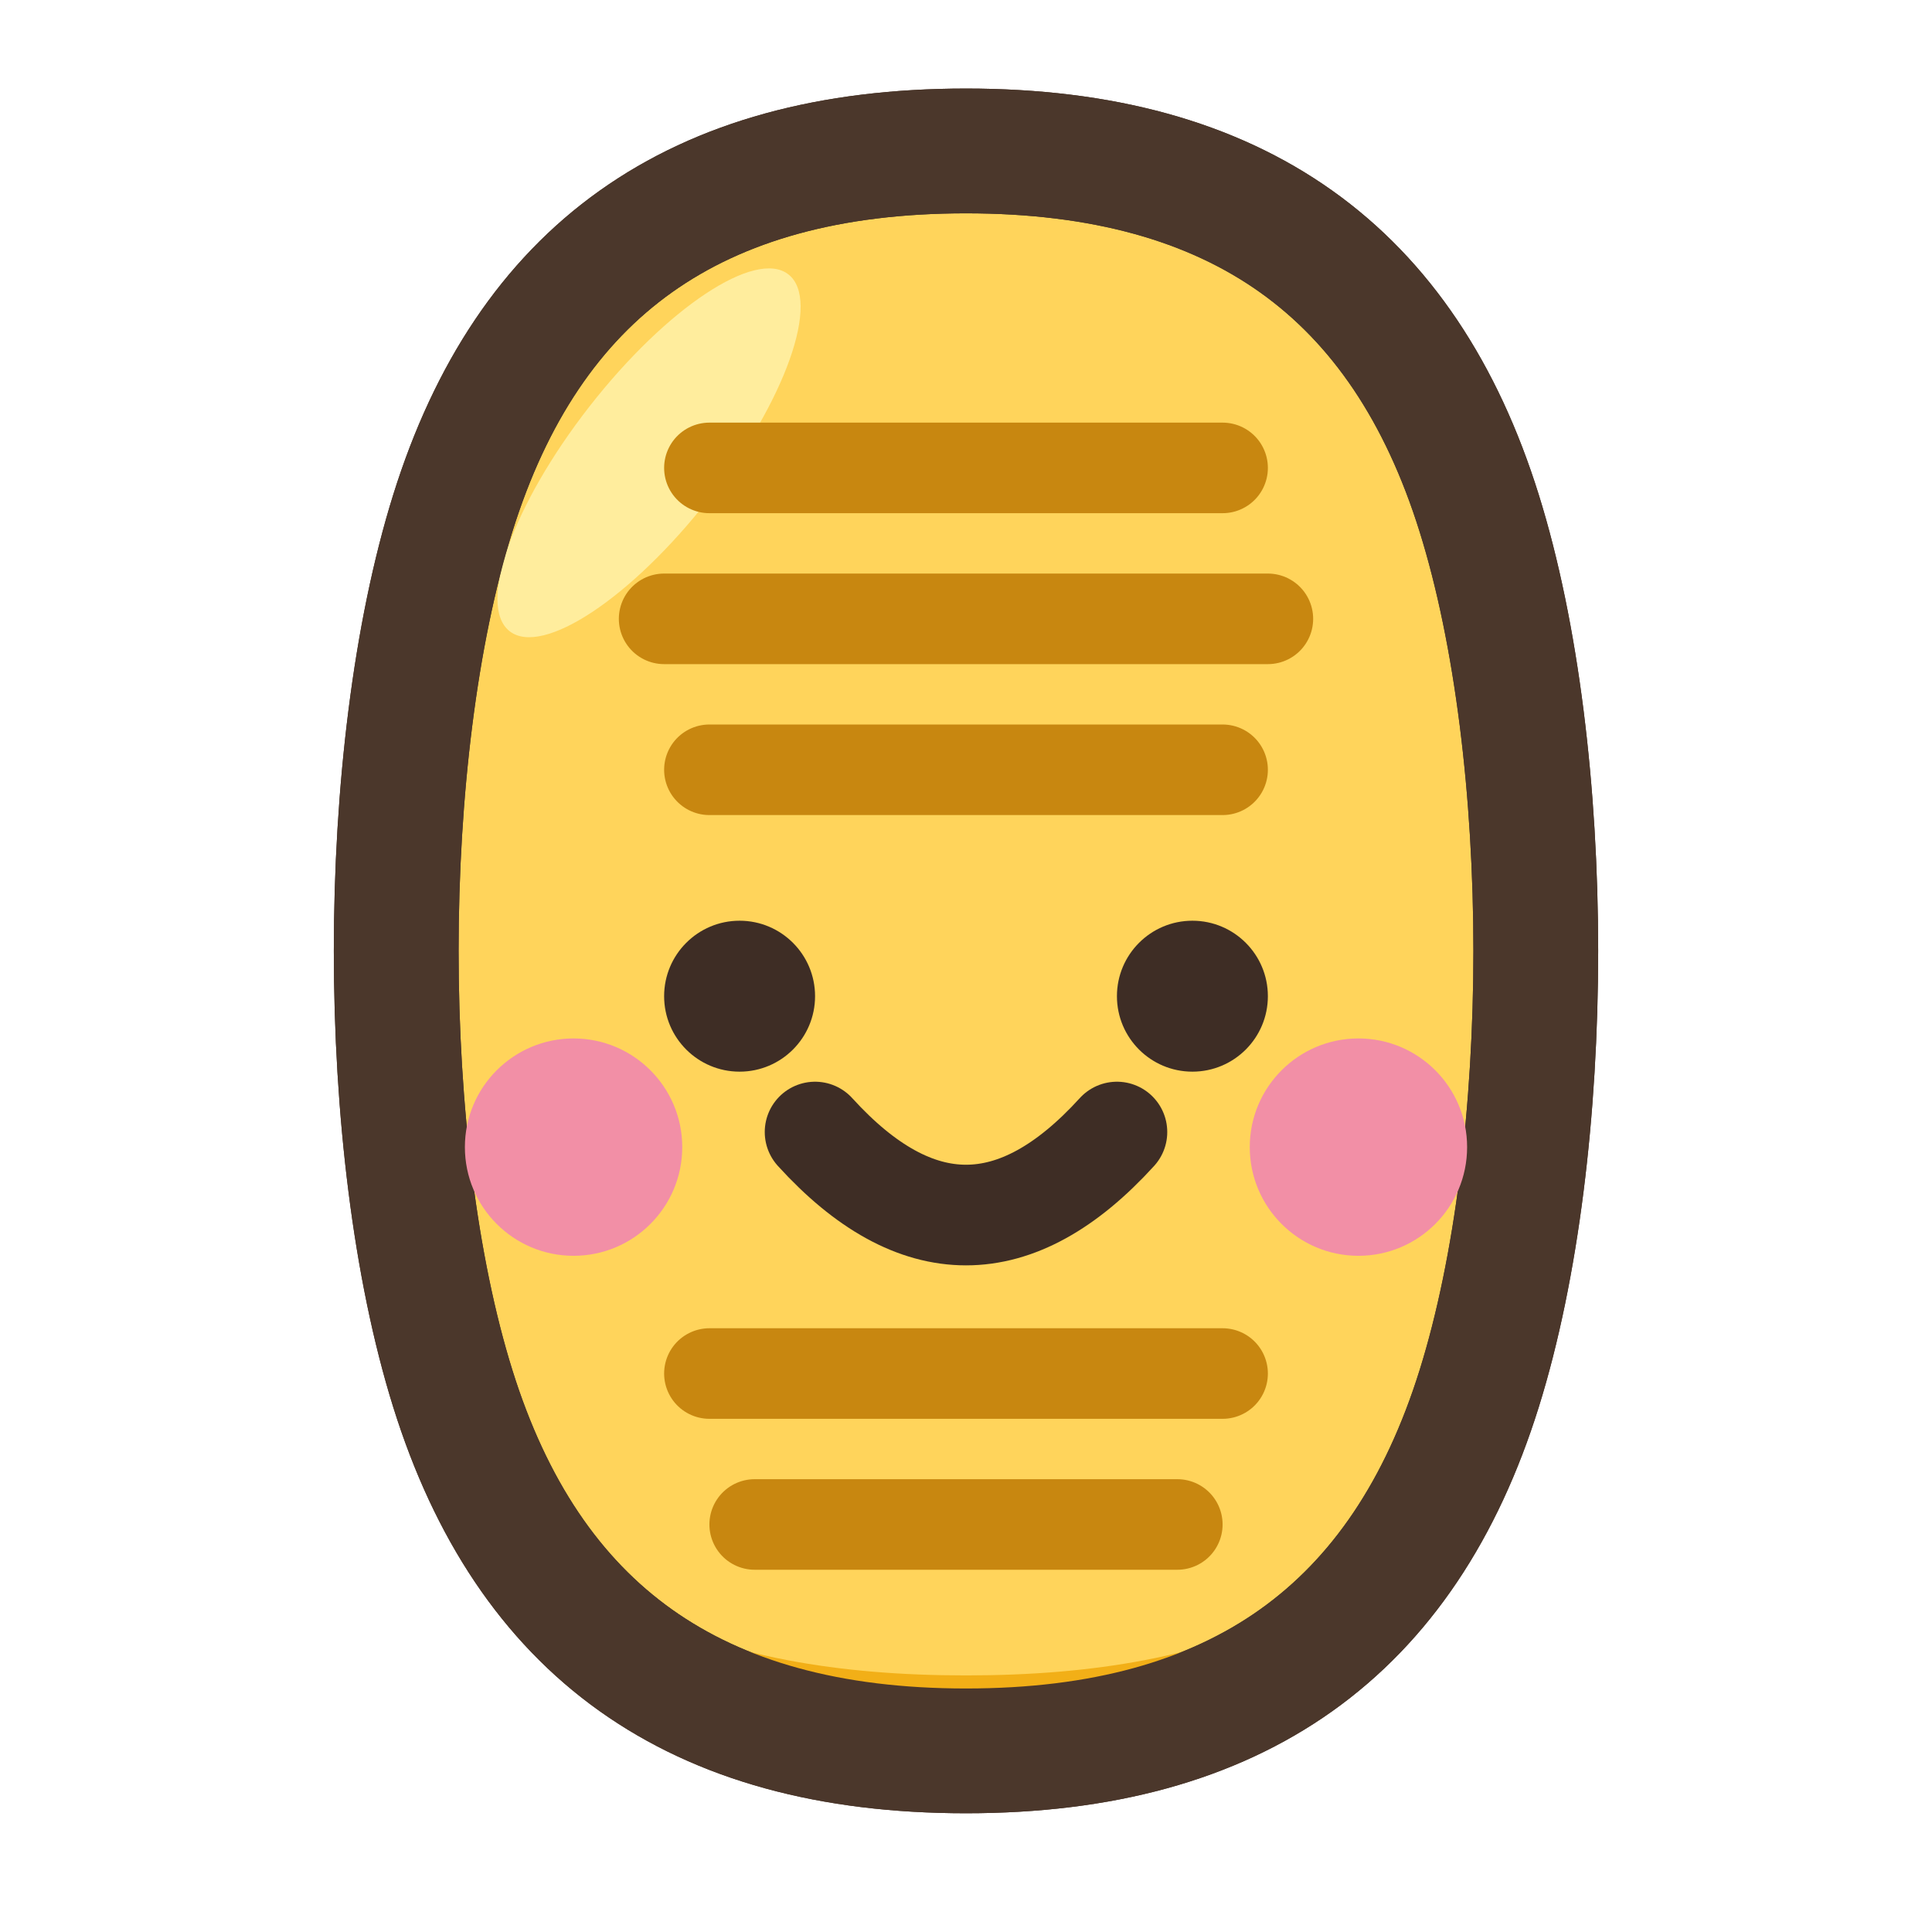
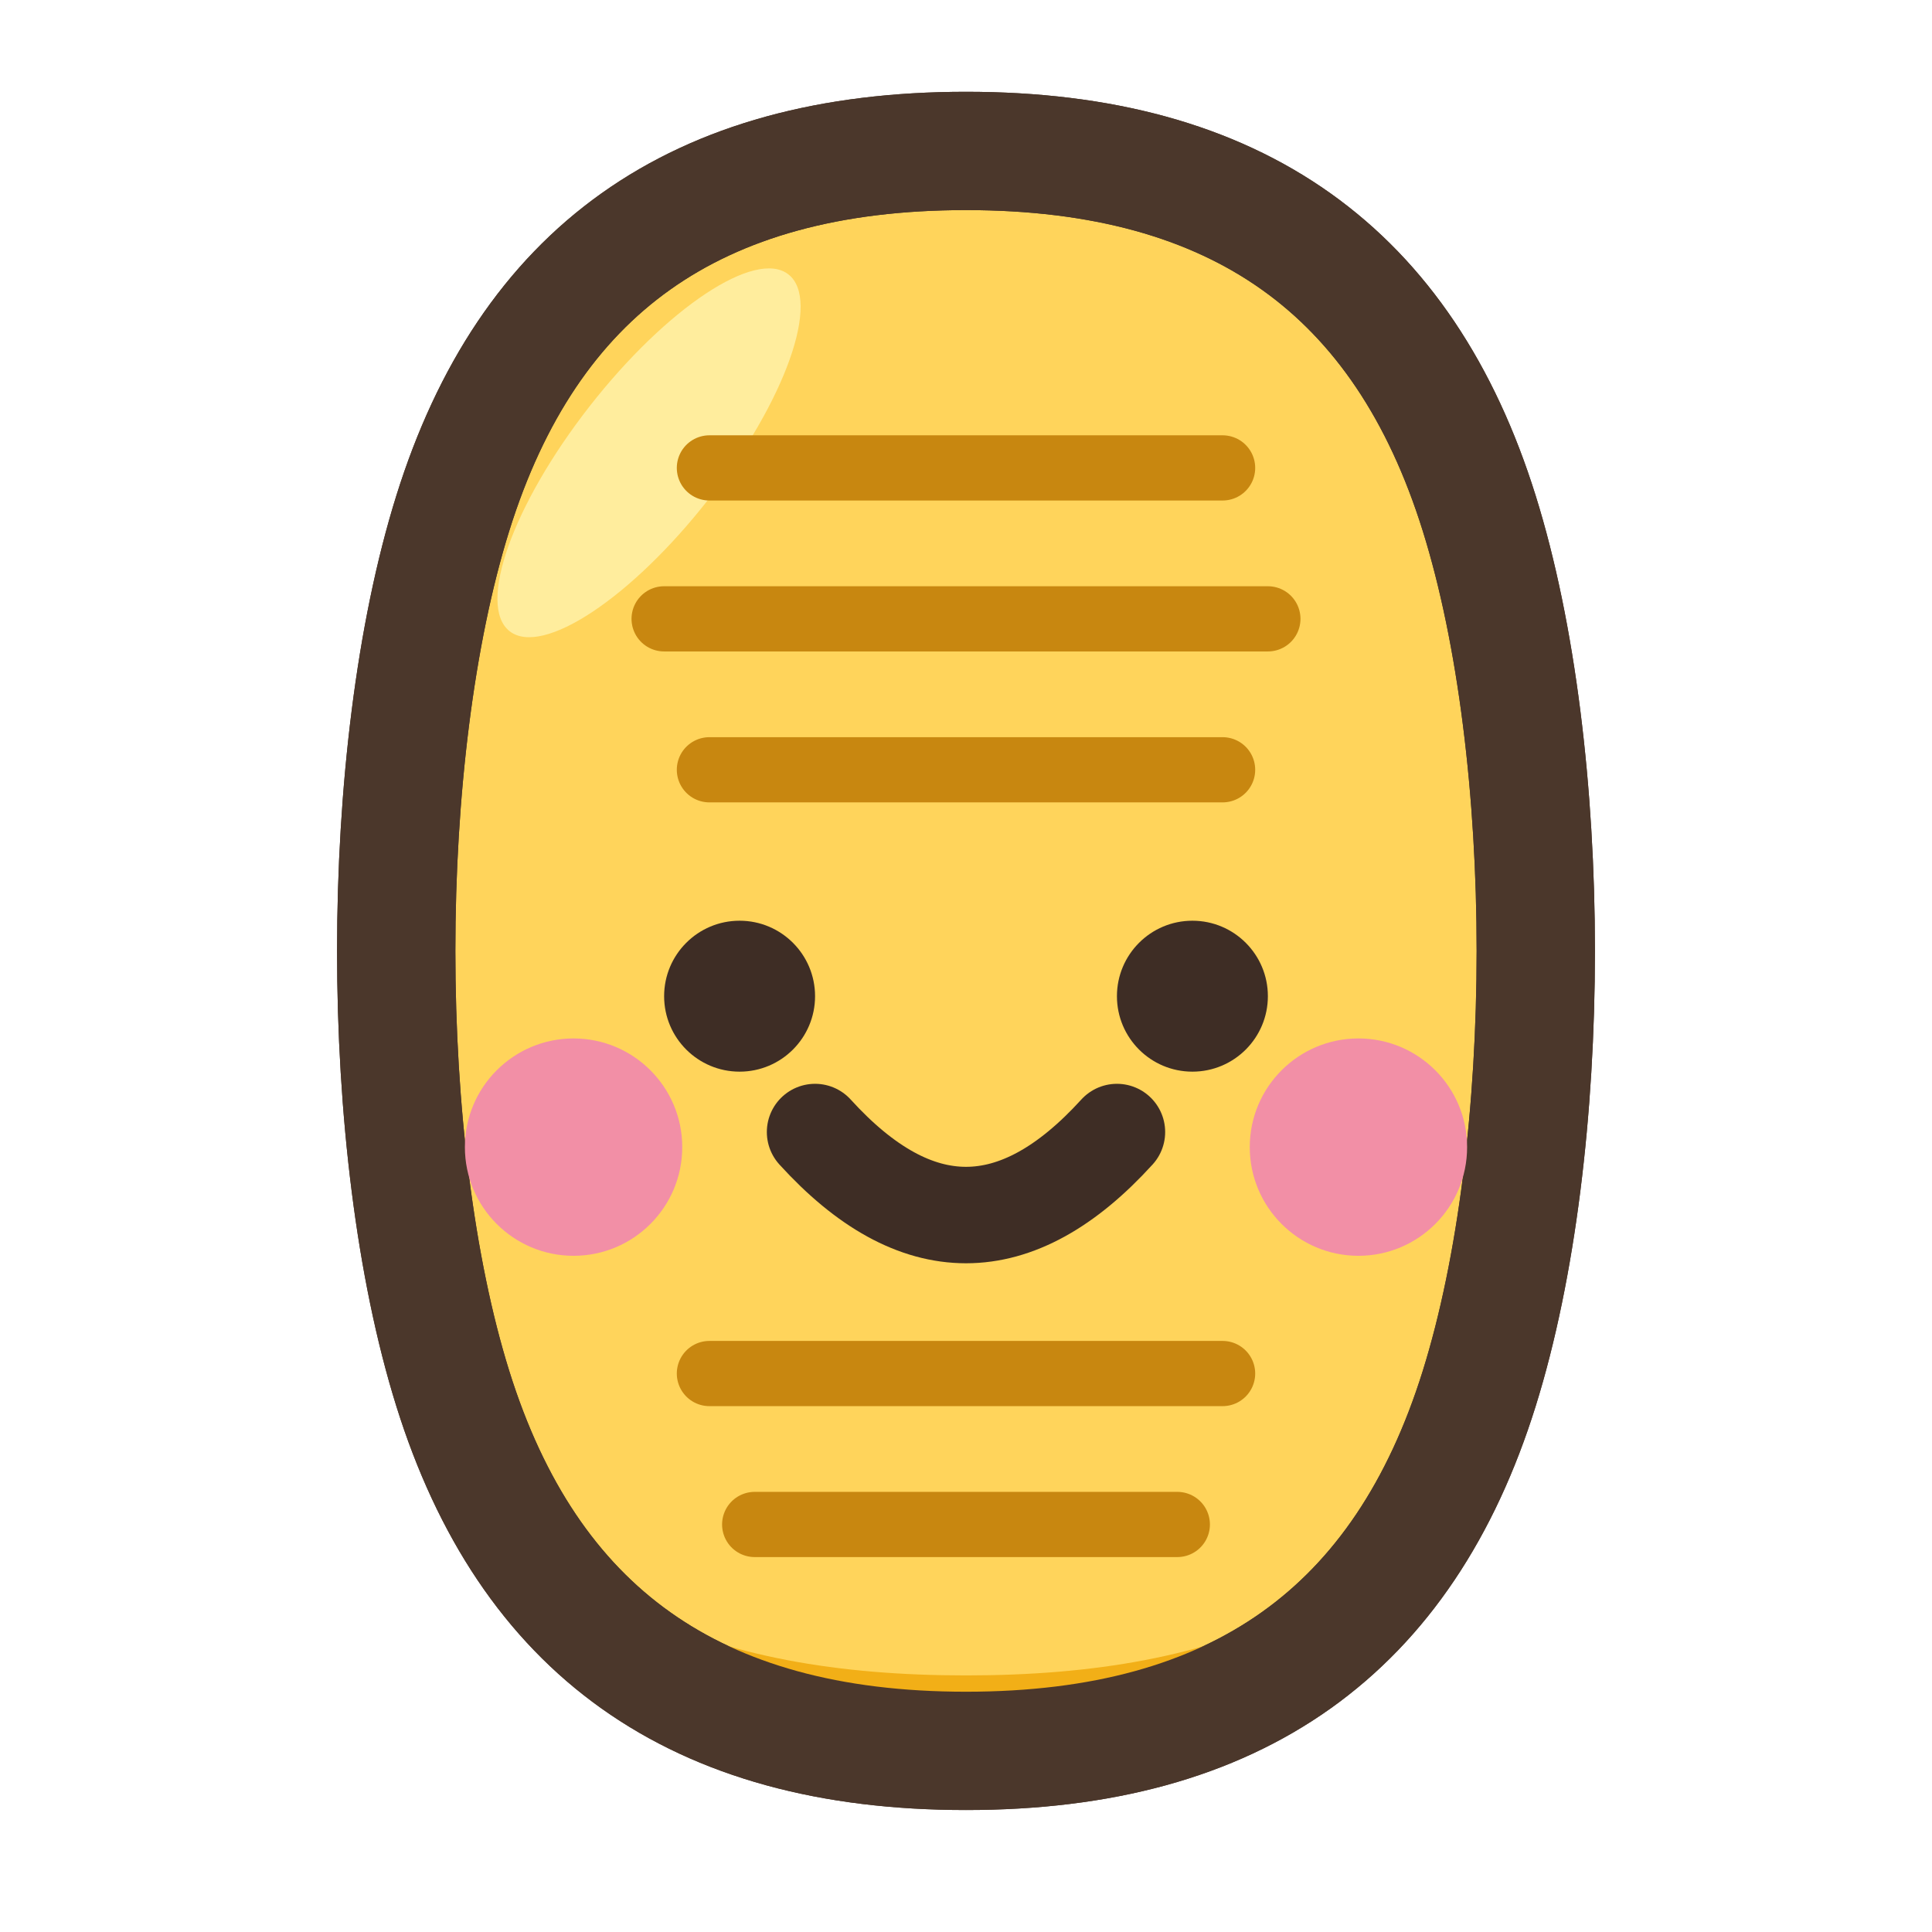
- <svg xmlns="http://www.w3.org/2000/svg" width="48" height="48" viewBox="0 0 128 128" role="img" aria-label="Kane">
+ <svg xmlns="http://www.w3.org/2000/svg" viewBox="0 0 128 128" role="img" aria-label="Kane" width="48" height="48">
  <defs>
    <clipPath id="kane-body">
      <path d="M64 10                C46 10 35 18 30 34                C25 50 25 76 30 92                C35 108 46 116 64 116                C82 116 93 108 98 92                C103 76 103 50 98 34                C93 18 82 10 64 10 Z" />
    </clipPath>
  </defs>
-   <path d="M64 10            C46 10 35 18 30 34            C25 50 25 76 30 92            C35 108 46 116 64 116            C82 116 93 108 98 92            C103 76 103 50 98 34            C93 18 82 10 64 10 Z" fill="#FFD45B" stroke="#4B372B" stroke-width="8.267" stroke-linejoin="round" />
+   <path d="M64 10            C46 10 35 18 30 34            C25 50 25 76 30 92            C35 108 46 116 64 116            C82 116 93 108 98 92            C103 76 103 50 98 34            C93 18 82 10 64 10 Z" fill="#FFD45B" stroke="#4B372B" stroke-width="7.838" stroke-linejoin="round" />
  <g clip-path="url(#kane-body)">
    <path d="M25 91              C35 106 47 111 64 111              C81 111 93 106 103 91              L103 122 L25 122 Z" fill="#F2AF17" />
    <path d="M28 101              C39 112 50 116 64 116              C78 116 89 112 100 101              L100 122 L28 122 Z" fill="#D9960F" opacity="0.55" />
    <ellipse cx="43" cy="30" rx="5" ry="15" transform="rotate(38 43 30)" fill="#FFF0A4" opacity="0.9" />
  </g>
-   <path d="M64 10            C46 10 35 18 30 34            C25 50 25 76 30 92            C35 108 46 116 64 116            C82 116 93 108 98 92            C103 76 103 50 98 34            C93 18 82 10 64 10 Z" fill="none" stroke="#4B372B" stroke-width="8.267" stroke-linejoin="round" />
-   <path d="M47 31 H81" stroke="#C88710" stroke-width="6" stroke-linecap="round" />
-   <path d="M44 41 H84" stroke="#C88710" stroke-width="6" stroke-linecap="round" />
-   <path d="M47 51 H81" stroke="#C88710" stroke-width="6" stroke-linecap="round" />
-   <path d="M47 91 H81" stroke="#C88710" stroke-width="6" stroke-linecap="round" />
-   <path d="M50 101 H78" stroke="#C88710" stroke-width="6" stroke-linecap="round" />
+   <path d="M64 10            C46 10 35 18 30 34            C25 50 25 76 30 92            C35 108 46 116 64 116            C82 116 93 108 98 92            C103 76 103 50 98 34            C93 18 82 10 64 10 Z" fill="none" stroke="#4B372B" stroke-width="7.838" stroke-linejoin="round" />
+   <path d="M47 31 H81" stroke="#C88710" stroke-width="4.32" stroke-linecap="round" />
+   <path d="M44 41 H84" stroke="#C88710" stroke-width="4.32" stroke-linecap="round" />
+   <path d="M47 51 H81" stroke="#C88710" stroke-width="4.32" stroke-linecap="round" />
+   <path d="M47 91 H81" stroke="#C88710" stroke-width="4.32" stroke-linecap="round" />
+   <path d="M50 101 H78" stroke="#C88710" stroke-width="4.32" stroke-linecap="round" />
  <circle cx="49" cy="66" r="5.0" fill="#3E2D25" />
  <circle cx="79" cy="66" r="5.0" fill="#3E2D25" />
  <circle cx="38" cy="76" r="7.2" fill="#F28FA6" />
  <circle cx="90" cy="76" r="7.2" fill="#F28FA6" />
-   <path d="M54 75 Q64 86 74 75" fill="none" stroke="#3E2D25" stroke-width="6.667" stroke-linecap="round" />
+   <path d="M54 75 Q64 86 74 75" fill="none" stroke="#3E2D25" stroke-width="6.39" stroke-linecap="round" />
</svg>
